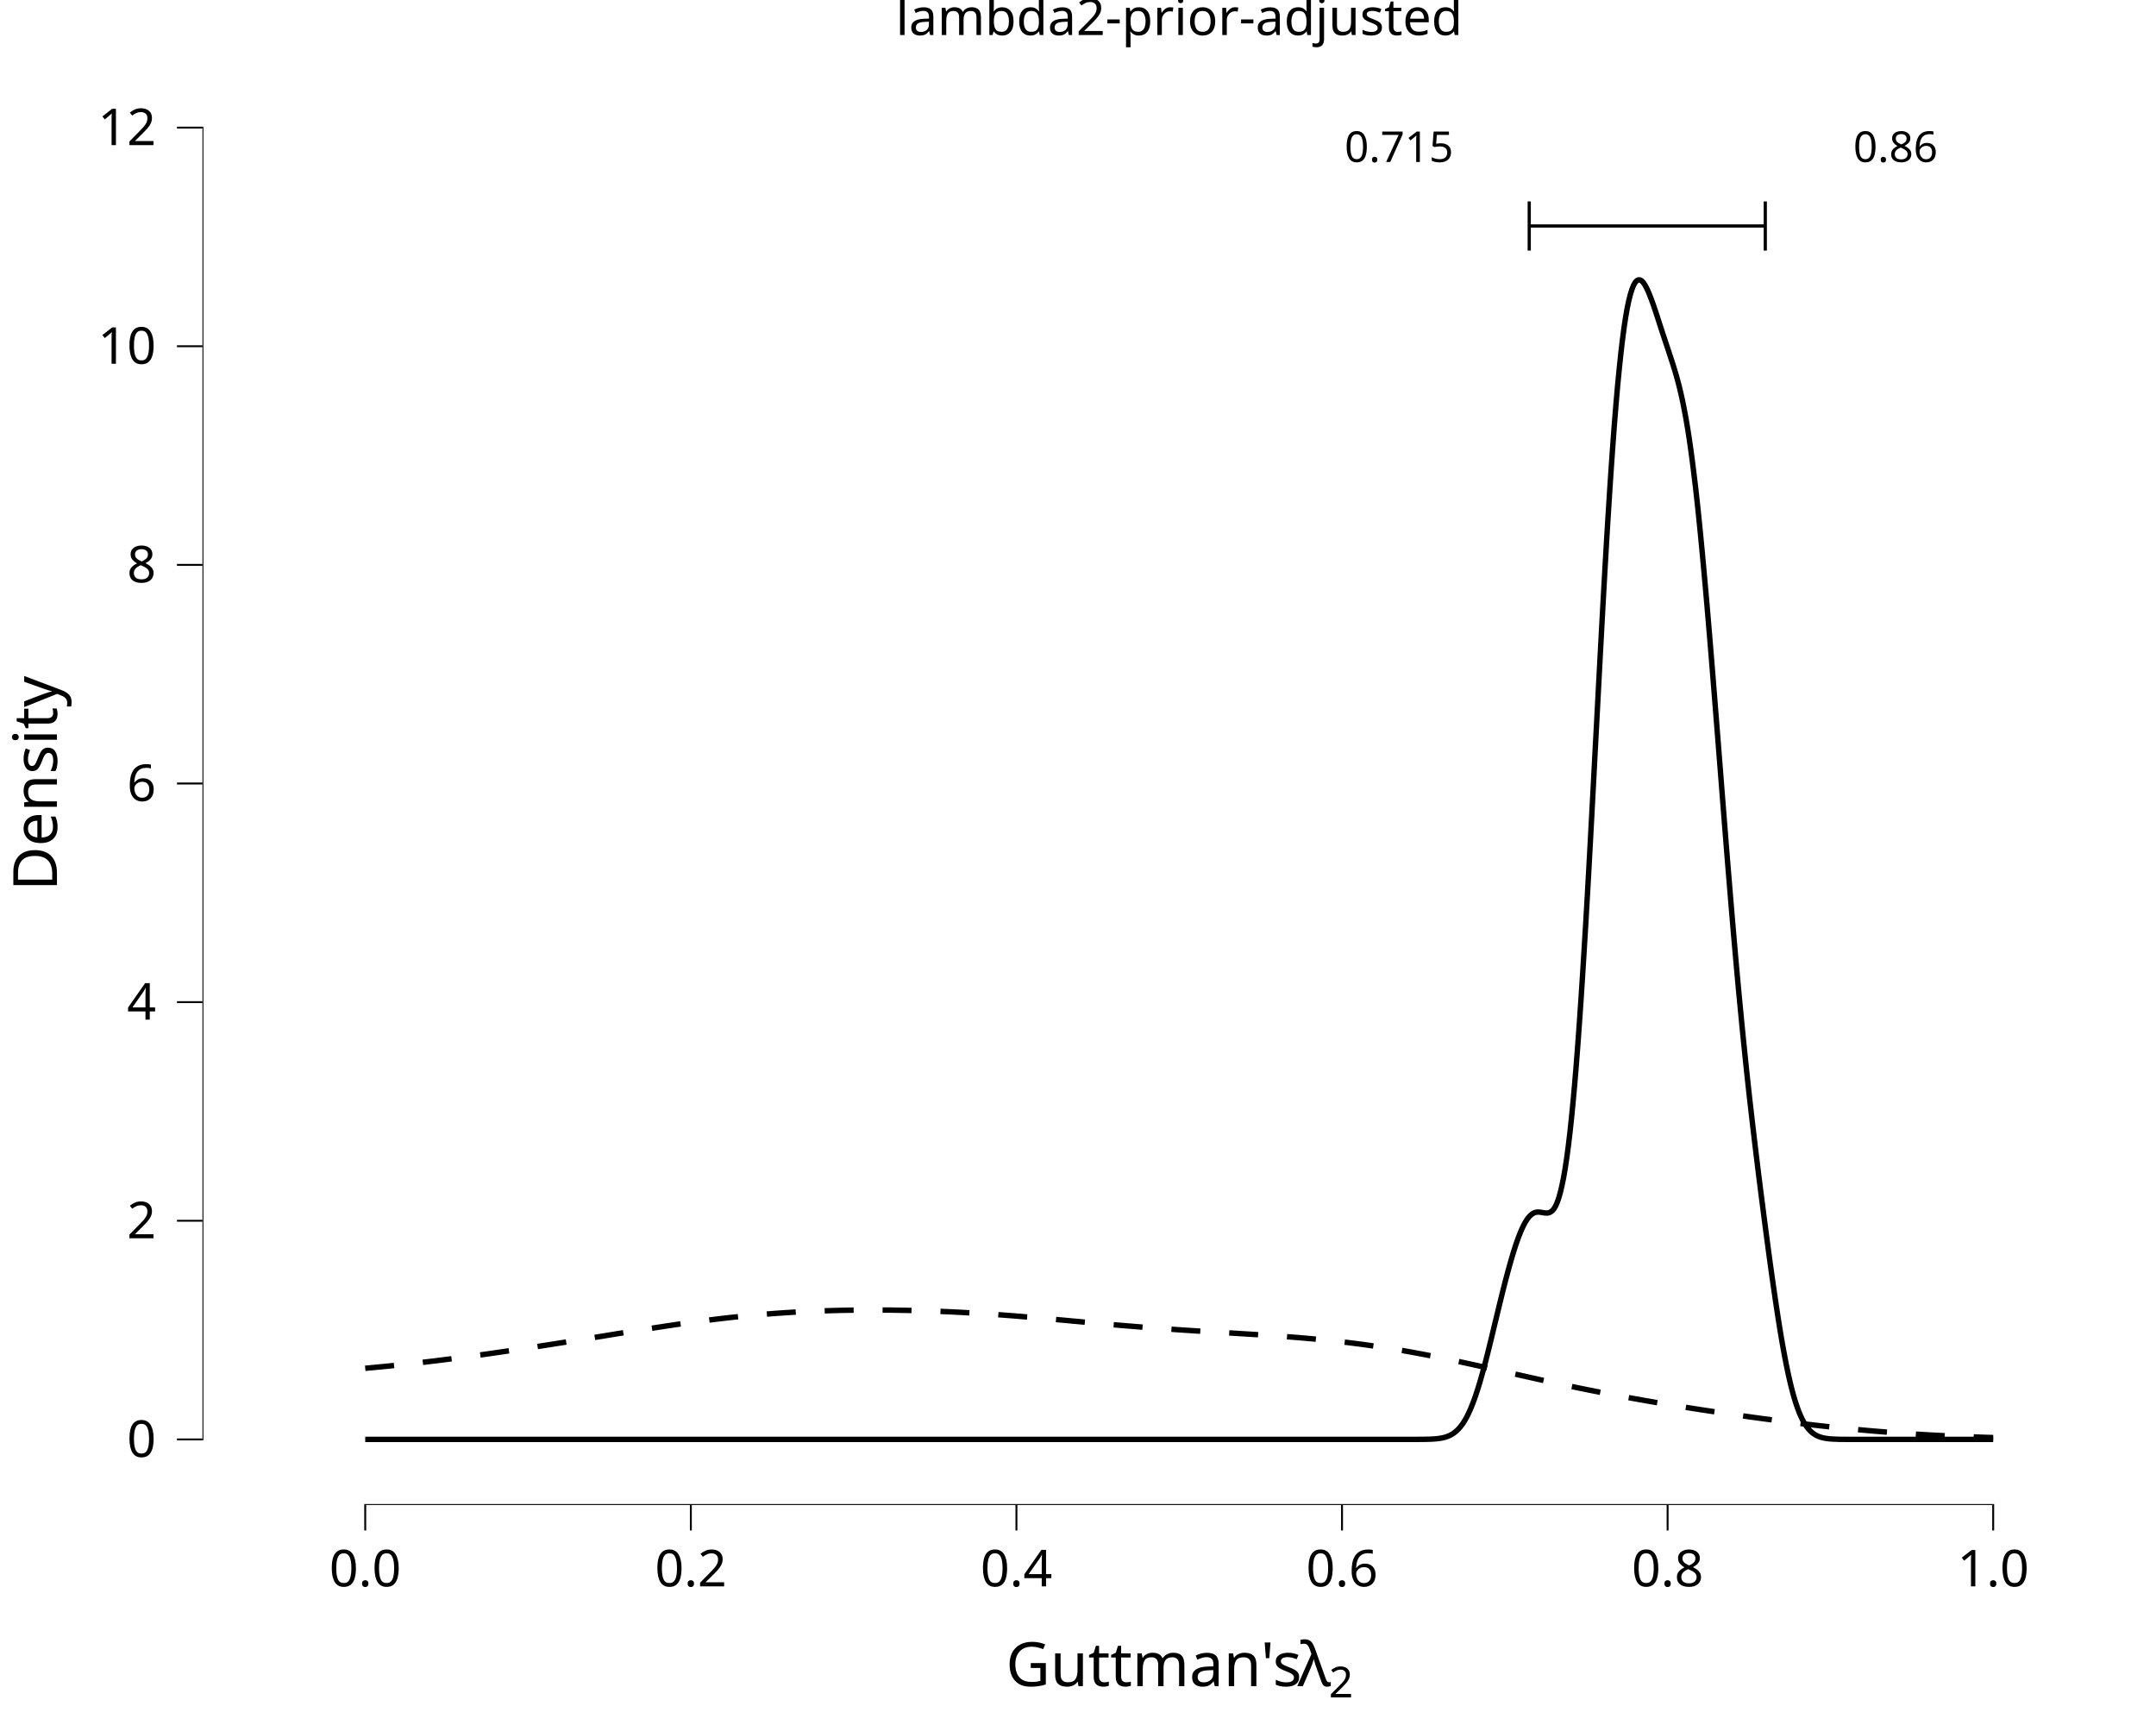
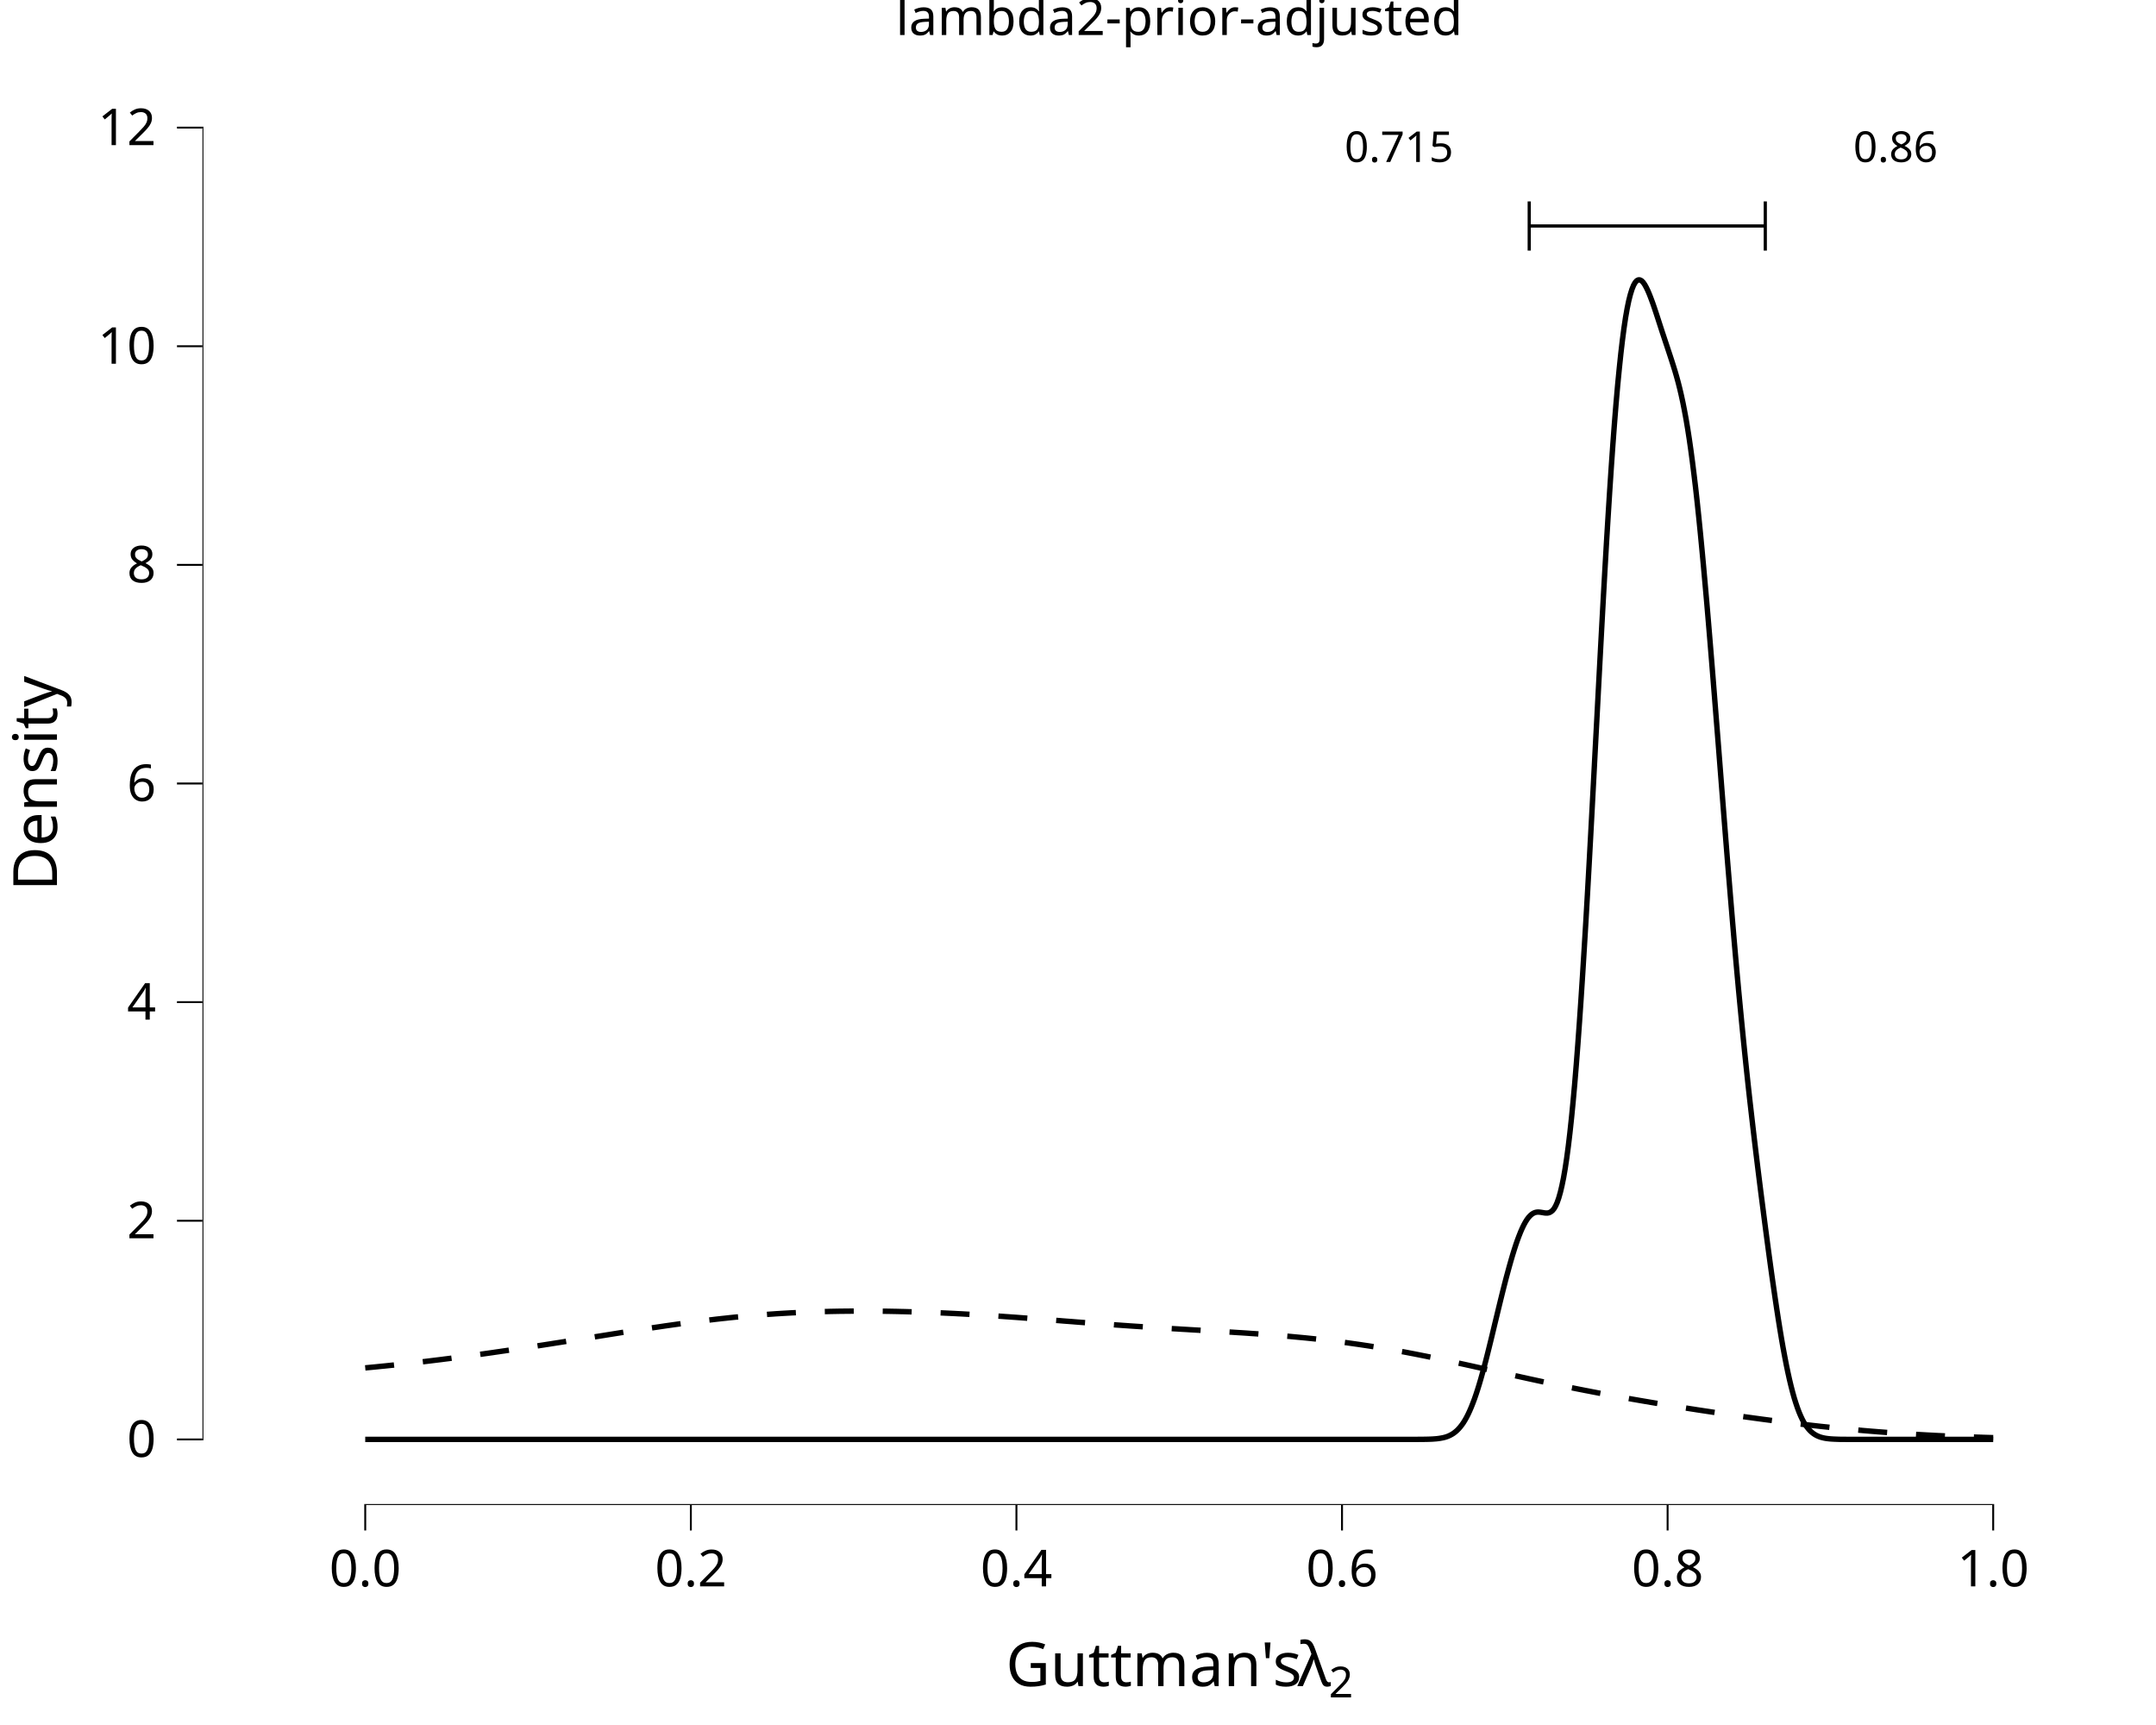
<svg xmlns="http://www.w3.org/2000/svg" class="svglite" data-engine-version="2.0" width="720.00pt" height="576.00pt" viewBox="0 0 720.00 576.00">
  <defs>
    <style type="text/css">
    .svglite line, .svglite polyline, .svglite polygon, .svglite path, .svglite rect, .svglite circle {
      fill: none;
      stroke: #000000;
      stroke-linecap: round;
      stroke-linejoin: round;
      stroke-miterlimit: 10.00;
    }
  </style>
  </defs>
  <rect width="100%" height="100%" style="stroke: none; fill: #FFFFFF;" />
  <defs>
    <clipPath id="cpMC4wMHw3MjAuMDB8MC4wMHw1NzYuMDA=">
      <rect x="0.00" y="0.00" width="720.00" height="576.00" />
    </clipPath>
  </defs>
  <g clip-path="url(#cpMC4wMHw3MjAuMDB8MC4wMHw1NzYuMDA=)">
    <rect x="0.00" y="0.00" width="720.00" height="576.00" style="stroke-width: 10.67; stroke: none;" />
  </g>
  <defs>
    <clipPath id="cpNjcuNjF8NzIwLjAwfDIwLjcxfDUwMi41NA==">
      <rect x="67.61" y="20.71" width="652.39" height="481.83" />
    </clipPath>
  </defs>
  <g clip-path="url(#cpNjcuNjF8NzIwLjAwfDIwLjcxfDUwMi41NA==)">
    <rect x="67.61" y="20.71" width="652.39" height="481.83" style="stroke-width: 10.67; stroke: none;" />
    <polyline points="121.97,480.64 122.50,480.64 123.04,480.64 123.57,480.64 124.10,480.64 124.63,480.64 125.16,480.64 125.69,480.64 126.22,480.64 126.76,480.64 127.29,480.64 127.82,480.64 128.35,480.64 128.88,480.64 129.41,480.64 129.94,480.64 130.48,480.64 131.01,480.64 131.54,480.64 132.07,480.64 132.60,480.64 133.13,480.64 133.66,480.64 134.20,480.64 134.73,480.64 135.26,480.64 135.79,480.64 136.32,480.64 136.85,480.64 137.38,480.64 137.92,480.64 138.45,480.64 138.98,480.64 139.51,480.64 140.04,480.64 140.57,480.64 141.10,480.64 141.64,480.64 142.17,480.64 142.70,480.64 143.23,480.64 143.76,480.64 144.29,480.64 144.82,480.64 145.36,480.64 145.89,480.64 146.42,480.64 146.95,480.64 147.48,480.64 148.01,480.64 148.54,480.64 149.08,480.64 149.61,480.64 150.14,480.64 150.67,480.64 151.20,480.64 151.73,480.64 152.26,480.64 152.80,480.64 153.33,480.64 153.86,480.64 154.39,480.64 154.92,480.64 155.45,480.64 155.98,480.64 156.52,480.64 157.05,480.64 157.58,480.64 158.11,480.64 158.64,480.64 159.17,480.64 159.71,480.64 160.24,480.64 160.77,480.64 161.30,480.64 161.83,480.64 162.36,480.64 162.89,480.64 163.43,480.64 163.96,480.64 164.49,480.64 165.02,480.64 165.55,480.64 166.08,480.64 166.61,480.64 167.15,480.64 167.68,480.64 168.21,480.64 168.74,480.64 169.27,480.64 169.80,480.64 170.33,480.64 170.87,480.64 171.40,480.64 171.93,480.64 172.46,480.64 172.99,480.64 173.52,480.64 174.05,480.64 174.59,480.64 175.12,480.64 175.65,480.64 176.18,480.64 176.71,480.64 177.24,480.64 177.77,480.64 178.31,480.64 178.84,480.64 179.37,480.64 179.90,480.64 180.43,480.64 180.96,480.64 181.49,480.64 182.03,480.64 182.56,480.64 183.09,480.64 183.62,480.64 184.15,480.64 184.68,480.64 185.21,480.64 185.75,480.64 186.28,480.64 186.81,480.64 187.34,480.64 187.87,480.64 188.40,480.64 188.93,480.64 189.47,480.64 190.00,480.64 190.53,480.64 191.06,480.64 191.59,480.64 192.12,480.64 192.65,480.64 193.19,480.64 193.72,480.64 194.25,480.64 194.78,480.64 195.31,480.64 195.84,480.64 196.37,480.64 196.91,480.64 197.44,480.64 197.97,480.64 198.50,480.64 199.03,480.64 199.56,480.64 200.09,480.64 200.63,480.64 201.16,480.64 201.69,480.64 202.22,480.64 202.75,480.64 203.28,480.64 203.81,480.64 204.35,480.64 204.88,480.64 205.41,480.64 205.94,480.64 206.47,480.64 207.00,480.64 207.53,480.64 208.07,480.64 208.60,480.64 209.13,480.64 209.66,480.64 210.19,480.64 210.72,480.64 211.25,480.64 211.79,480.64 212.32,480.64 212.85,480.64 213.38,480.64 213.91,480.64 214.44,480.64 214.97,480.64 215.51,480.64 216.04,480.64 216.57,480.64 217.10,480.64 217.63,480.64 218.16,480.64 218.69,480.64 219.23,480.64 219.76,480.64 220.29,480.64 220.82,480.64 221.35,480.64 221.88,480.64 222.41,480.64 222.95,480.64 223.48,480.64 224.01,480.64 224.54,480.64 225.07,480.64 225.60,480.64 226.13,480.64 226.67,480.64 227.20,480.64 227.73,480.64 228.26,480.64 228.79,480.64 229.32,480.64 229.85,480.64 230.39,480.64 230.92,480.64 231.45,480.64 231.98,480.64 232.51,480.64 233.04,480.64 233.57,480.64 234.11,480.64 234.64,480.64 235.17,480.64 235.70,480.64 236.23,480.64 236.76,480.64 237.29,480.64 237.83,480.64 238.36,480.64 238.89,480.64 239.42,480.64 239.95,480.64 240.48,480.64 241.02,480.64 241.55,480.64 242.08,480.64 242.61,480.64 243.14,480.64 243.67,480.64 244.20,480.64 244.74,480.64 245.27,480.64 245.80,480.64 246.33,480.64 246.86,480.64 247.39,480.64 247.92,480.64 248.46,480.64 248.99,480.64 249.52,480.64 250.05,480.64 250.58,480.64 251.11,480.64 251.64,480.64 252.18,480.64 252.71,480.64 253.24,480.64 253.77,480.64 254.30,480.64 254.83,480.64 255.36,480.64 255.90,480.64 256.43,480.64 256.96,480.64 257.49,480.64 258.02,480.64 258.55,480.64 259.08,480.64 259.62,480.64 260.15,480.64 260.68,480.64 261.21,480.64 261.74,480.64 262.27,480.64 262.80,480.64 263.34,480.64 263.87,480.64 264.40,480.64 264.93,480.64 265.46,480.64 265.99,480.64 266.52,480.64 267.06,480.64 267.59,480.64 268.12,480.64 268.65,480.64 269.18,480.64 269.71,480.64 270.24,480.64 270.78,480.64 271.31,480.64 271.84,480.64 272.37,480.64 272.90,480.64 273.43,480.64 273.96,480.64 274.50,480.64 275.03,480.64 275.56,480.64 276.09,480.64 276.62,480.64 277.15,480.64 277.68,480.64 278.22,480.64 278.75,480.64 279.28,480.64 279.81,480.64 280.34,480.64 280.87,480.64 281.40,480.64 281.94,480.64 282.47,480.64 283.00,480.64 283.53,480.64 284.06,480.64 284.59,480.64 285.12,480.64 285.66,480.64 286.19,480.64 286.72,480.64 287.25,480.64 287.78,480.64 288.31,480.64 288.84,480.64 289.38,480.64 289.91,480.64 290.44,480.64 290.97,480.64 291.50,480.64 292.03,480.64 292.56,480.64 293.10,480.64 293.63,480.64 294.16,480.64 294.69,480.64 295.22,480.64 295.75,480.64 296.28,480.64 296.82,480.64 297.35,480.64 297.88,480.64 298.41,480.64 298.94,480.64 299.47,480.64 300.00,480.64 300.54,480.64 301.07,480.64 301.60,480.64 302.13,480.64 302.66,480.64 303.19,480.64 303.72,480.64 304.26,480.64 304.79,480.64 305.32,480.64 305.85,480.64 306.38,480.64 306.91,480.64 307.44,480.64 307.98,480.64 308.51,480.64 309.04,480.64 309.57,480.64 310.10,480.64 310.63,480.64 311.16,480.64 311.70,480.64 312.23,480.64 312.76,480.64 313.29,480.64 313.82,480.64 314.35,480.64 314.88,480.64 315.42,480.64 315.95,480.64 316.48,480.64 317.01,480.64 317.54,480.64 318.07,480.64 318.60,480.64 319.14,480.64 319.67,480.64 320.20,480.64 320.73,480.64 321.26,480.64 321.79,480.64 322.33,480.64 322.86,480.64 323.39,480.64 323.92,480.64 324.45,480.64 324.98,480.64 325.51,480.64 326.05,480.64 326.58,480.64 327.11,480.64 327.64,480.64 328.17,480.64 328.70,480.64 329.23,480.64 329.77,480.64 330.30,480.64 330.83,480.64 331.36,480.64 331.89,480.64 332.42,480.64 332.95,480.64 333.49,480.64 334.02,480.64 334.55,480.64 335.08,480.64 335.61,480.64 336.14,480.64 336.67,480.64 337.21,480.64 337.74,480.64 338.27,480.64 338.80,480.64 339.33,480.64 339.86,480.64 340.39,480.64 340.93,480.64 341.46,480.64 341.99,480.64 342.52,480.64 343.05,480.64 343.58,480.64 344.11,480.64 344.65,480.64 345.18,480.64 345.71,480.64 346.24,480.64 346.77,480.64 347.30,480.64 347.83,480.64 348.37,480.64 348.90,480.64 349.43,480.64 349.96,480.64 350.49,480.64 351.02,480.64 351.55,480.64 352.09,480.64 352.62,480.64 353.15,480.64 353.68,480.64 354.21,480.64 354.74,480.64 355.27,480.64 355.81,480.64 356.34,480.64 356.87,480.64 357.40,480.64 357.93,480.64 358.46,480.64 358.99,480.64 359.53,480.64 360.06,480.64 360.59,480.64 361.12,480.64 361.65,480.64 362.18,480.64 362.71,480.64 363.25,480.64 363.78,480.64 364.31,480.64 364.84,480.64 365.37,480.64 365.90,480.64 366.43,480.64 366.97,480.64 367.50,480.64 368.03,480.64 368.56,480.64 369.09,480.64 369.62,480.64 370.15,480.64 370.69,480.64 371.22,480.64 371.75,480.64 372.28,480.64 372.81,480.64 373.34,480.64 373.87,480.64 374.41,480.64 374.94,480.64 375.47,480.64 376.00,480.64 376.53,480.64 377.06,480.64 377.59,480.64 378.13,480.64 378.66,480.64 379.19,480.64 379.72,480.64 380.25,480.64 380.78,480.64 381.31,480.64 381.85,480.64 382.38,480.64 382.91,480.64 383.44,480.64 383.97,480.64 384.50,480.64 385.03,480.64 385.57,480.64 386.10,480.64 386.63,480.64 387.16,480.64 387.69,480.64 388.22,480.64 388.75,480.64 389.29,480.64 389.82,480.64 390.35,480.64 390.88,480.64 391.41,480.64 391.94,480.64 392.47,480.64 393.01,480.64 393.54,480.64 394.07,480.64 394.60,480.64 395.13,480.64 395.66,480.64 396.19,480.64 396.73,480.64 397.26,480.64 397.79,480.64 398.32,480.64 398.85,480.64 399.38,480.64 399.91,480.64 400.45,480.64 400.98,480.64 401.51,480.64 402.04,480.64 402.57,480.64 403.10,480.64 403.64,480.64 404.17,480.64 404.70,480.64 405.23,480.64 405.76,480.64 406.29,480.64 406.82,480.64 407.36,480.64 407.89,480.64 408.42,480.64 408.95,480.64 409.48,480.64 410.01,480.64 410.54,480.64 411.08,480.64 411.61,480.64 412.14,480.64 412.67,480.64 413.20,480.64 413.73,480.64 414.26,480.64 414.80,480.64 415.33,480.64 415.86,480.64 416.39,480.64 416.92,480.64 417.45,480.64 417.98,480.64 418.52,480.64 419.05,480.64 419.58,480.64 420.11,480.64 420.64,480.64 421.17,480.64 421.70,480.64 422.24,480.64 422.77,480.64 423.30,480.64 423.83,480.64 424.36,480.64 424.89,480.64 425.42,480.64 425.96,480.64 426.49,480.64 427.02,480.64 427.55,480.64 428.08,480.64 428.61,480.64 429.14,480.64 429.68,480.64 430.21,480.64 430.74,480.64 431.27,480.64 431.80,480.64 432.33,480.64 432.86,480.64 433.40,480.64 433.93,480.64 434.46,480.64 434.99,480.64 435.52,480.64 436.05,480.64 436.58,480.64 437.12,480.64 437.65,480.64 438.18,480.64 438.71,480.64 439.24,480.64 439.77,480.64 440.30,480.64 440.84,480.64 441.37,480.64 441.90,480.64 442.43,480.64 442.96,480.64 443.49,480.64 444.02,480.64 444.56,480.64 445.09,480.64 445.62,480.64 446.15,480.64 446.68,480.64 447.21,480.64 447.74,480.64 448.28,480.64 448.81,480.64 449.34,480.64 449.87,480.64 450.40,480.64 450.93,480.64 451.46,480.64 452.00,480.64 452.53,480.64 453.06,480.64 453.59,480.64 454.12,480.64 454.65,480.64 455.18,480.64 455.72,480.64 456.25,480.64 456.78,480.64 457.31,480.64 457.84,480.64 458.37,480.64 458.90,480.64 459.44,480.64 459.97,480.64 460.50,480.64 461.03,480.64 461.56,480.64 462.09,480.64 462.62,480.64 463.16,480.64 463.69,480.64 464.22,480.64 464.75,480.64 465.28,480.64 465.81,480.64 466.34,480.64 466.88,480.64 467.41,480.63 467.94,480.63 468.47,480.63 469.00,480.63 469.53,480.63 470.06,480.63 470.60,480.63 471.13,480.63 471.66,480.63 472.19,480.63 472.72,480.63 473.25,480.63 473.78,480.62 474.32,480.62 474.85,480.62 475.38,480.61 475.91,480.60 476.44,480.59 476.97,480.58 477.50,480.56 478.04,480.54 478.57,480.51 479.10,480.47 479.63,480.43 480.16,480.37 480.69,480.30 481.22,480.21 481.76,480.11 482.29,479.99 482.82,479.84 483.35,479.66 483.88,479.44 484.41,479.18 484.95,478.88 485.48,478.54 486.01,478.13 486.54,477.67 487.07,477.14 487.60,476.54 488.13,475.87 488.67,475.11 489.20,474.26 489.73,473.32 490.26,472.28 490.79,471.14 491.32,469.91 491.85,468.57 492.39,467.14 492.92,465.61 493.45,463.99 493.98,462.28 494.51,460.48 495.04,458.60 495.57,456.65 496.11,454.63 496.64,452.55 497.17,450.43 497.70,448.28 498.23,446.10 498.76,443.90 499.29,441.68 499.83,439.47 500.36,437.27 500.89,435.08 501.42,432.92 501.95,430.79 502.48,428.70 503.01,426.65 503.55,424.66 504.08,422.72 504.61,420.85 505.14,419.05 505.67,417.33 506.20,415.69 506.73,414.15 507.27,412.71 507.80,411.38 508.33,410.16 508.86,409.06 509.39,408.09 509.92,407.24 510.45,406.52 510.99,405.93 511.52,405.47 512.05,405.12 512.58,404.89 513.11,404.76 513.64,404.72 514.17,404.75 514.71,404.82 515.24,404.91 515.77,405.00 516.30,405.05 516.83,405.04 517.36,404.92 517.89,404.66 518.43,404.24 518.96,403.61 519.49,402.71 520.02,401.52 520.55,400.01 521.08,398.15 521.61,395.92 522.15,393.28 522.68,390.22 523.21,386.71 523.74,382.74 524.27,378.29 524.80,373.36 525.33,367.92 525.87,361.97 526.40,355.55 526.93,348.66 527.46,341.32 527.99,333.56 528.52,325.39 529.05,316.84 529.59,307.94 530.12,298.73 530.65,289.25 531.18,279.54 531.71,269.64 532.24,259.61 532.77,249.51 533.31,239.39 533.84,229.30 534.37,219.30 534.90,209.44 535.43,199.76 535.96,190.33 536.49,181.18 537.03,172.37 537.56,163.97 538.09,155.99 538.62,148.45 539.15,141.38 539.68,134.80 540.21,128.72 540.75,123.16 541.28,118.10 541.81,113.56 542.34,109.52 542.87,105.98 543.40,102.97 543.93,100.41 544.47,98.29 545.00,96.59 545.53,95.27 546.06,94.33 546.59,93.73 547.12,93.45 547.65,93.46 548.19,93.74 548.72,94.26 549.25,95.02 549.78,95.97 550.31,97.08 550.84,98.33 551.37,99.70 551.91,101.16 552.44,102.69 552.97,104.28 553.50,105.89 554.03,107.53 554.56,109.17 555.09,110.80 555.63,112.42 556.16,114.03 556.69,115.62 557.22,117.22 557.75,118.82 558.28,120.45 558.81,122.11 559.35,123.85 559.88,125.67 560.41,127.60 560.94,129.69 561.47,131.95 562.00,134.40 562.53,137.08 563.07,139.99 563.60,143.14 564.13,146.56 564.66,150.25 565.19,154.22 565.72,158.46 566.26,162.96 566.79,167.74 567.32,172.79 567.85,178.08 568.38,183.58 568.91,189.29 569.44,195.19 569.98,201.25 570.51,207.47 571.04,213.82 571.57,220.27 572.10,226.83 572.63,233.46 573.16,240.16 573.70,246.90 574.23,253.66 574.76,260.42 575.29,267.17 575.82,273.90 576.35,280.57 576.88,287.19 577.42,293.73 577.95,300.18 578.48,306.52 579.01,312.74 579.54,318.82 580.07,324.76 580.60,330.55 581.14,336.20 581.67,341.70 582.20,347.05 582.73,352.26 583.26,357.33 583.79,362.27 584.32,367.08 584.86,371.77 585.39,376.36 585.92,380.86 586.45,385.28 586.98,389.63 587.51,393.91 588.04,398.13 588.58,402.31 589.11,406.43 589.64,410.50 590.17,414.52 590.70,418.48 591.23,422.38 591.76,426.20 592.30,429.94 592.83,433.59 593.36,437.14 593.89,440.58 594.42,443.90 594.95,447.08 595.48,450.12 596.02,453.01 596.55,455.75 597.08,458.30 597.61,460.69 598.14,462.90 598.67,464.95 599.20,466.84 599.74,468.56 600.27,470.12 600.80,471.53 601.33,472.79 601.86,473.92 602.39,474.92 602.92,475.79 603.46,476.54 603.99,477.20 604.52,477.77 605.05,478.26 605.58,478.68 606.11,479.03 606.64,479.33 607.18,479.58 607.71,479.79 608.24,479.96 608.77,480.09 609.30,480.21 609.83,480.30 610.36,480.37 610.90,480.43 611.43,480.48 611.96,480.51 612.49,480.54 613.02,480.56 613.55,480.58 614.08,480.60 614.62,480.61 615.15,480.61 615.68,480.62 616.21,480.62 616.74,480.63 617.27,480.63 617.80,480.63 618.34,480.63 618.87,480.63 619.40,480.63 619.93,480.63 620.46,480.63 620.99,480.63 621.52,480.63 622.06,480.63 622.59,480.63 623.12,480.64 623.65,480.64 624.18,480.64 624.71,480.64 625.24,480.64 625.78,480.64 626.31,480.64 626.84,480.64 627.37,480.64 627.90,480.64 628.43,480.64 628.96,480.64 629.50,480.64 630.03,480.64 630.56,480.64 631.09,480.64 631.62,480.64 632.15,480.64 632.68,480.64 633.22,480.64 633.75,480.64 634.28,480.64 634.81,480.64 635.34,480.64 635.87,480.64 636.40,480.64 636.94,480.64 637.47,480.64 638.00,480.64 638.53,480.64 639.06,480.64 639.59,480.64 640.12,480.64 640.66,480.64 641.19,480.64 641.72,480.64 642.25,480.64 642.78,480.64 643.31,480.64 643.84,480.64 644.38,480.64 644.91,480.64 645.44,480.64 645.97,480.64 646.50,480.64 647.03,480.64 647.57,480.64 648.10,480.64 648.63,480.64 649.16,480.64 649.69,480.64 650.22,480.64 650.75,480.64 651.29,480.64 651.82,480.64 652.35,480.64 652.88,480.64 653.41,480.64 653.94,480.64 654.47,480.64 655.01,480.64 655.54,480.64 656.07,480.64 656.60,480.64 657.13,480.64 657.66,480.64 658.19,480.64 658.73,480.64 659.26,480.64 659.79,480.64 660.32,480.64 660.85,480.64 661.38,480.64 661.91,480.64 662.45,480.64 662.98,480.64 663.51,480.64 664.04,480.64 664.57,480.64 665.10,480.64 665.63,480.64 " style="stroke-width: 1.81; stroke-linecap: butt;" />
    <polyline points="589.52,83.67 589.52,67.25 " style="stroke-width: 1.07; stroke-linecap: butt;" />
    <polyline points="589.52,75.46 510.69,75.46 " style="stroke-width: 1.07; stroke-linecap: butt;" />
    <polyline points="510.69,83.67 510.69,67.25 " style="stroke-width: 1.07; stroke-linecap: butt;" />
    <text x="467.20" y="54.08" text-anchor="middle" style="font-size: 14.23px; font-family: sans;" textLength="35.60px" lengthAdjust="spacingAndGlyphs">0.715</text>
    <text x="633.01" y="54.08" text-anchor="middle" style="font-size: 14.23px; font-family: sans;" textLength="27.69px" lengthAdjust="spacingAndGlyphs">0.86</text>
-     <polyline points="121.97,456.88 123.04,456.79 124.10,456.69 125.16,456.59 126.23,456.49 127.29,456.39 128.36,456.28 129.42,456.18 130.48,456.07 131.55,455.96 132.61,455.85 133.68,455.74 134.74,455.62 135.80,455.51 136.87,455.39 137.93,455.27 139.00,455.15 140.06,455.03 141.12,454.90 142.19,454.78 143.25,454.65 144.32,454.53 145.38,454.40 146.44,454.27 147.51,454.13 148.57,454.00 149.63,453.86 150.70,453.73 151.76,453.59 152.83,453.45 153.89,453.31 154.95,453.17 156.02,453.03 157.08,452.88 158.15,452.74 159.21,452.59 160.27,452.44 161.34,452.30 162.40,452.15 163.47,452.00 164.53,451.85 165.59,451.69 166.66,451.54 167.72,451.38 168.79,451.23 169.85,451.07 170.91,450.92 171.98,450.76 173.04,450.60 174.10,450.44 175.17,450.28 176.23,450.12 177.30,449.96 178.36,449.79 179.42,449.63 180.49,449.46 181.55,449.30 182.62,449.13 183.68,448.97 184.74,448.80 185.81,448.63 186.87,448.46 187.94,448.30 189.00,448.13 190.06,447.96 191.13,447.79 192.19,447.62 193.26,447.44 194.32,447.27 195.38,447.10 196.45,446.93 197.51,446.76 198.57,446.58 199.64,446.41 200.70,446.24 201.77,446.07 202.83,445.89 203.89,445.72 204.96,445.55 206.02,445.37 207.09,445.20 208.15,445.03 209.21,444.86 210.28,444.69 211.34,444.52 212.41,444.35 213.47,444.18 214.53,444.01 215.60,443.84 216.66,443.67 217.73,443.51 218.79,443.34 219.85,443.18 220.92,443.02 221.98,442.85 223.04,442.69 224.11,442.54 225.17,442.38 226.24,442.22 227.30,442.07 228.36,441.92 229.43,441.77 230.49,441.62 231.56,441.47 232.62,441.33 233.68,441.19 234.75,441.05 235.81,440.91 236.88,440.77 237.94,440.64 239.00,440.51 240.07,440.38 241.13,440.25 242.20,440.13 243.26,440.01 244.32,439.89 245.39,439.78 246.45,439.67 247.52,439.56 248.58,439.45 249.64,439.35 250.71,439.24 251.77,439.15 252.83,439.05 253.90,438.96 254.96,438.87 256.03,438.78 257.09,438.70 258.15,438.62 259.22,438.54 260.28,438.46 261.35,438.39 262.41,438.32 263.47,438.26 264.54,438.19 265.60,438.13 266.67,438.07 267.73,438.02 268.79,437.96 269.86,437.91 270.92,437.87 271.99,437.82 273.05,437.78 274.11,437.74 275.18,437.70 276.24,437.67 277.30,437.64 278.37,437.61 279.43,437.58 280.50,437.55 281.56,437.53 282.62,437.51 283.69,437.49 284.75,437.48 285.82,437.47 286.88,437.46 287.94,437.45 289.01,437.44 290.07,437.44 291.14,437.43 292.20,437.43 293.26,437.44 294.33,437.44 295.39,437.45 296.46,437.45 297.52,437.46 298.58,437.48 299.65,437.49 300.71,437.51 301.77,437.53 302.84,437.55 303.90,437.57 304.97,437.60 306.03,437.62 307.09,437.65 308.16,437.68 309.22,437.72 310.29,437.75 311.35,437.79 312.41,437.83 313.48,437.87 314.54,437.91 315.61,437.96 316.67,438.00 317.73,438.05 318.80,438.10 319.86,438.16 320.93,438.21 321.99,438.27 323.05,438.33 324.12,438.39 325.18,438.45 326.24,438.51 327.31,438.58 328.37,438.65 329.44,438.72 330.50,438.79 331.56,438.87 332.63,438.94 333.69,439.02 334.76,439.10 335.82,439.18 336.88,439.26 337.95,439.34 339.01,439.42 340.08,439.51 341.14,439.60 342.20,439.69 343.27,439.77 344.33,439.87 345.40,439.96 346.46,440.05 347.52,440.14 348.59,440.24 349.65,440.33 350.71,440.43 351.78,440.52 352.84,440.62 353.91,440.72 354.97,440.81 356.03,440.91 357.10,441.01 358.16,441.11 359.23,441.20 360.29,441.30 361.35,441.40 362.42,441.50 363.48,441.59 364.55,441.69 365.61,441.79 366.67,441.88 367.74,441.98 368.80,442.07 369.87,442.17 370.93,442.26 371.99,442.35 373.06,442.45 374.12,442.54 375.18,442.63 376.25,442.72 377.31,442.80 378.38,442.89 379.44,442.98 380.50,443.06 381.57,443.15 382.63,443.23 383.70,443.31 384.76,443.39 385.82,443.47 386.89,443.55 387.95,443.63 389.02,443.70 390.08,443.78 391.14,443.85 392.21,443.93 393.27,444.00 394.34,444.07 395.40,444.14 396.46,444.21 397.53,444.28 398.59,444.35 399.65,444.42 400.72,444.48 401.78,444.55 402.85,444.62 403.91,444.68 404.97,444.75 406.04,444.81 407.10,444.88 408.17,444.94 409.23,445.00 410.29,445.07 411.36,445.13 412.42,445.20 413.49,445.26 414.55,445.33 415.61,445.39 416.68,445.46 417.74,445.52 418.81,445.59 419.87,445.66 420.93,445.73 422.00,445.80 423.06,445.87 424.13,445.94 425.19,446.01 426.25,446.09 427.32,446.16 428.38,446.24 429.44,446.32 430.51,446.40 431.57,446.48 432.64,446.57 433.70,446.65 434.76,446.74 435.83,446.83 436.89,446.93 437.96,447.02 439.02,447.12 440.08,447.22 441.15,447.32 442.21,447.43 443.28,447.53 444.34,447.65 445.40,447.76 446.47,447.87 447.53,447.99 448.60,448.12 449.66,448.24 450.72,448.37 451.79,448.50 452.85,448.64 453.91,448.77 454.98,448.91 456.04,449.06 457.11,449.21 458.17,449.36 459.23,449.51 460.30,449.67 461.36,449.83 462.43,449.99 463.49,450.16 464.55,450.33 465.62,450.50 466.68,450.68 467.75,450.86 468.81,451.04 469.87,451.23 470.94,451.42 472.00,451.61 473.07,451.81 474.13,452.01 475.19,452.21 476.26,452.41 477.32,452.62 478.38,452.82 479.45,453.04 480.51,453.25 481.58,453.47 482.64,453.69 483.70,453.91 484.77,454.13 485.83,454.35 486.90,454.58 487.96,454.81 489.02,455.04 490.09,455.27 491.15,455.50 492.22,455.74 493.28,455.97 494.34,456.21 495.41,456.44 496.47,456.68 497.54,456.92 498.60,457.16 499.66,457.40 500.73,457.64 501.79,457.88 502.85,458.12 503.92,458.36 504.98,458.60 506.05,458.84 507.11,459.08 508.17,459.32 509.24,459.56 510.30,459.80 511.37,460.04 512.43,460.28 513.49,460.51 514.56,460.75 515.62,460.98 516.69,461.22 517.75,461.45 518.81,461.68 519.88,461.91 520.94,462.14 522.01,462.37 523.07,462.59 524.13,462.82 525.20,463.04 526.26,463.26 527.32,463.48 528.39,463.70 529.45,463.91 530.52,464.13 531.58,464.34 532.64,464.55 533.71,464.76 534.77,464.97 535.84,465.18 536.90,465.38 537.96,465.59 539.03,465.79 540.09,465.99 541.16,466.19 542.22,466.38 543.28,466.58 544.35,466.77 545.41,466.96 546.48,467.15 547.54,467.34 548.60,467.53 549.67,467.72 550.73,467.90 551.79,468.08 552.86,468.27 553.92,468.45 554.99,468.63 556.05,468.80 557.11,468.98 558.18,469.15 559.24,469.33 560.31,469.50 561.37,469.67 562.43,469.84 563.50,470.01 564.56,470.18 565.63,470.35 566.69,470.51 567.75,470.68 568.82,470.84 569.88,471.00 570.95,471.16 572.01,471.32 573.07,471.48 574.14,471.64 575.20,471.80 576.26,471.96 577.33,472.11 578.39,472.27 579.46,472.42 580.52,472.57 581.58,472.72 582.65,472.87 583.71,473.02 584.78,473.17 585.84,473.32 586.90,473.46 587.97,473.61 589.03,473.75 590.10,473.89 591.16,474.03 592.22,474.17 593.29,474.31 594.35,474.45 595.42,474.59 596.48,474.72 597.54,474.86 598.61,474.99 599.67,475.12 600.74,475.25 601.80,475.38 602.86,475.50 603.93,475.63 604.99,475.75 606.05,475.88 607.12,476.00 608.18,476.12 609.25,476.23 610.31,476.35 611.37,476.47 612.44,476.58 613.50,476.69 614.57,476.80 615.63,476.91 616.69,477.01 617.76,477.12 618.82,477.22 619.89,477.32 620.95,477.42 622.01,477.52 623.08,477.61 624.14,477.71 625.21,477.80 626.27,477.89 627.33,477.98 628.40,478.06 629.46,478.15 630.52,478.23 631.59,478.31 632.65,478.39 633.72,478.47 634.78,478.55 635.84,478.62 636.91,478.69 637.97,478.76 639.04,478.83 640.10,478.90 641.16,478.96 642.23,479.03 643.29,479.09 644.36,479.15 645.42,479.21 646.48,479.26 647.55,479.32 648.61,479.37 649.68,479.42 650.74,479.47 651.80,479.52 652.87,479.57 653.93,479.61 654.99,479.66 656.06,479.70 657.12,479.74 658.19,479.78 659.25,479.82 660.31,479.86 661.38,479.89 662.44,479.93 663.51,479.96 664.57,479.99 665.63,480.02 " style="stroke-width: 1.81; stroke-dasharray: 9.67,9.67; stroke-linecap: butt;" />
+     <polyline points="121.97,456.75 123.04,456.65 124.10,456.55 125.16,456.45 126.23,456.34 127.29,456.23 128.36,456.13 129.42,456.02 130.48,455.91 131.55,455.80 132.61,455.68 133.68,455.57 134.74,455.45 135.80,455.33 136.87,455.21 137.93,455.09 139.00,454.97 140.06,454.85 141.12,454.72 142.19,454.59 143.25,454.46 144.32,454.33 145.38,454.20 146.44,454.07 147.51,453.94 148.57,453.80 149.63,453.67 150.70,453.53 151.76,453.39 152.83,453.25 153.89,453.11 154.95,452.97 156.02,452.82 157.08,452.68 158.15,452.53 159.21,452.39 160.27,452.24 161.34,452.09 162.40,451.94 163.47,451.79 164.53,451.64 165.59,451.48 166.66,451.33 167.72,451.17 168.79,451.02 169.85,450.86 170.91,450.70 171.98,450.55 173.04,450.39 174.10,450.23 175.17,450.07 176.23,449.90 177.30,449.74 178.36,449.58 179.42,449.42 180.49,449.25 181.55,449.09 182.62,448.92 183.68,448.76 184.74,448.59 185.81,448.42 186.87,448.26 187.94,448.09 189.00,447.92 190.06,447.75 191.13,447.58 192.19,447.41 193.26,447.24 194.32,447.07 195.38,446.91 196.45,446.74 197.51,446.57 198.57,446.40 199.64,446.23 200.70,446.06 201.77,445.89 202.83,445.72 203.89,445.55 204.96,445.38 206.02,445.21 207.09,445.04 208.15,444.87 209.21,444.70 210.28,444.54 211.34,444.37 212.41,444.21 213.47,444.04 214.53,443.88 215.60,443.72 216.66,443.55 217.73,443.39 218.79,443.23 219.85,443.08 220.92,442.92 221.98,442.76 223.04,442.61 224.11,442.46 225.17,442.31 226.24,442.16 227.30,442.01 228.36,441.86 229.43,441.72 230.49,441.58 231.56,441.44 232.62,441.30 233.68,441.16 234.75,441.03 235.81,440.90 236.88,440.77 237.94,440.65 239.00,440.52 240.07,440.40 241.13,440.28 242.20,440.17 243.26,440.05 244.32,439.94 245.39,439.83 246.45,439.73 247.52,439.63 248.58,439.53 249.64,439.43 250.71,439.33 251.77,439.24 252.83,439.16 253.90,439.07 254.96,438.99 256.03,438.91 257.09,438.83 258.15,438.76 259.22,438.68 260.28,438.62 261.35,438.55 262.41,438.49 263.47,438.43 264.54,438.37 265.60,438.32 266.67,438.27 267.73,438.22 268.79,438.17 269.86,438.13 270.92,438.09 271.99,438.05 273.05,438.02 274.11,437.98 275.18,437.95 276.24,437.93 277.30,437.90 278.37,437.88 279.43,437.86 280.50,437.84 281.56,437.83 282.62,437.82 283.69,437.81 284.75,437.80 285.82,437.79 286.88,437.79 287.94,437.79 289.01,437.79 290.07,437.79 291.14,437.80 292.20,437.80 293.26,437.81 294.33,437.82 295.39,437.84 296.46,437.85 297.52,437.87 298.58,437.89 299.65,437.91 300.71,437.94 301.77,437.96 302.84,437.99 303.90,438.02 304.97,438.05 306.03,438.08 307.09,438.11 308.16,438.15 309.22,438.19 310.29,438.23 311.35,438.27 312.41,438.31 313.48,438.36 314.54,438.40 315.61,438.45 316.67,438.50 317.73,438.55 318.80,438.60 319.86,438.66 320.93,438.71 321.99,438.77 323.05,438.83 324.12,438.89 325.18,438.95 326.24,439.01 327.31,439.08 328.37,439.14 329.44,439.21 330.50,439.28 331.56,439.35 332.63,439.42 333.69,439.49 334.76,439.56 335.82,439.64 336.88,439.71 337.95,439.79 339.01,439.86 340.08,439.94 341.14,440.02 342.20,440.10 343.27,440.18 344.33,440.26 345.40,440.34 346.46,440.42 347.52,440.50 348.59,440.58 349.65,440.66 350.71,440.74 351.78,440.83 352.84,440.91 353.91,440.99 354.97,441.08 356.03,441.16 357.10,441.24 358.16,441.32 359.23,441.41 360.29,441.49 361.35,441.57 362.42,441.65 363.48,441.73 364.55,441.81 365.61,441.89 366.67,441.97 367.74,442.05 368.80,442.13 369.87,442.21 370.93,442.29 371.99,442.36 373.06,442.44 374.12,442.51 375.18,442.59 376.25,442.66 377.31,442.74 378.38,442.81 379.44,442.88 380.50,442.95 381.57,443.02 382.63,443.09 383.70,443.16 384.76,443.23 385.82,443.30 386.89,443.36 387.95,443.43 389.02,443.50 390.08,443.56 391.14,443.63 392.21,443.69 393.27,443.75 394.34,443.82 395.40,443.88 396.46,443.94 397.53,444.01 398.59,444.07 399.65,444.13 400.72,444.19 401.78,444.26 402.85,444.32 403.91,444.38 404.97,444.44 406.04,444.51 407.10,444.57 408.17,444.64 409.23,444.70 410.29,444.77 411.36,444.83 412.42,444.90 413.49,444.97 414.55,445.03 415.61,445.10 416.68,445.17 417.74,445.25 418.81,445.32 419.87,445.39 420.93,445.47 422.00,445.55 423.06,445.63 424.13,445.71 425.19,445.79 426.25,445.88 427.32,445.96 428.38,446.05 429.44,446.14 430.51,446.23 431.57,446.33 432.64,446.43 433.70,446.53 434.76,446.63 435.83,446.73 436.89,446.84 437.96,446.95 439.02,447.06 440.08,447.18 441.15,447.29 442.21,447.42 443.28,447.54 444.34,447.67 445.40,447.79 446.47,447.93 447.53,448.06 448.60,448.20 449.66,448.34 450.72,448.49 451.79,448.64 452.85,448.79 453.91,448.94 454.98,449.10 456.04,449.26 457.11,449.42 458.17,449.59 459.23,449.76 460.30,449.93 461.36,450.11 462.43,450.29 463.49,450.47 464.55,450.66 465.62,450.84 466.68,451.03 467.75,451.23 468.81,451.42 469.87,451.62 470.94,451.83 472.00,452.03 473.07,452.24 474.13,452.45 475.19,452.66 476.26,452.87 477.32,453.09 478.38,453.31 479.45,453.53 480.51,453.75 481.58,453.97 482.64,454.20 483.70,454.43 484.77,454.66 485.83,454.89 486.90,455.12 487.96,455.35 489.02,455.58 490.09,455.82 491.15,456.05 492.22,456.29 493.28,456.53 494.34,456.76 495.41,457.00 496.47,457.24 497.54,457.48 498.60,457.72 499.66,457.95 500.73,458.19 501.79,458.43 502.85,458.67 503.92,458.91 504.98,459.14 506.05,459.38 507.11,459.61 508.17,459.85 509.24,460.08 510.30,460.32 511.37,460.55 512.43,460.78 513.49,461.01 514.56,461.24 515.62,461.47 516.69,461.69 517.75,461.92 518.81,462.14 519.88,462.36 520.94,462.58 522.01,462.80 523.07,463.02 524.13,463.24 525.20,463.45 526.26,463.67 527.32,463.88 528.39,464.09 529.45,464.30 530.52,464.50 531.58,464.71 532.64,464.91 533.71,465.12 534.77,465.32 535.84,465.52 536.90,465.71 537.96,465.91 539.03,466.11 540.09,466.30 541.16,466.49 542.22,466.68 543.28,466.87 544.35,467.06 545.41,467.25 546.48,467.43 547.54,467.62 548.60,467.80 549.67,467.98 550.73,468.16 551.79,468.34 552.86,468.52 553.92,468.69 554.99,468.87 556.05,469.05 557.11,469.22 558.18,469.39 559.24,469.56 560.31,469.73 561.37,469.90 562.43,470.07 563.50,470.24 564.56,470.41 565.63,470.57 566.69,470.74 567.75,470.90 568.82,471.06 569.88,471.22 570.95,471.38 572.01,471.54 573.07,471.70 574.14,471.86 575.20,472.02 576.26,472.17 577.33,472.33 578.39,472.48 579.46,472.63 580.52,472.79 581.58,472.94 582.65,473.09 583.71,473.24 584.78,473.38 585.84,473.53 586.90,473.67 587.97,473.82 589.03,473.96 590.10,474.10 591.16,474.24 592.22,474.38 593.29,474.52 594.35,474.66 595.42,474.79 596.48,474.92 597.54,475.06 598.61,475.19 599.67,475.32 600.74,475.45 601.80,475.57 602.86,475.70 603.93,475.82 604.99,475.94 606.05,476.06 607.12,476.18 608.18,476.30 609.25,476.41 610.31,476.52 611.37,476.64 612.44,476.75 613.50,476.85 614.57,476.96 615.63,477.07 616.69,477.17 617.76,477.27 618.82,477.37 619.89,477.47 620.95,477.56 622.01,477.66 623.08,477.75 624.14,477.84 625.21,477.93 626.27,478.01 627.33,478.10 628.40,478.18 629.46,478.26 630.52,478.34 631.59,478.42 632.65,478.50 633.72,478.57 634.78,478.64 635.84,478.71 636.91,478.78 637.97,478.85 639.04,478.92 640.10,478.98 641.16,479.04 642.23,479.10 643.29,479.16 644.36,479.22 645.42,479.27 646.48,479.33 647.55,479.38 648.61,479.43 649.68,479.48 650.74,479.52 651.80,479.57 652.87,479.62 653.93,479.66 654.99,479.70 656.06,479.74 657.12,479.78 658.19,479.82 659.25,479.85 660.31,479.89 661.38,479.92 662.44,479.96 663.51,479.99 664.57,480.02 665.63,480.05 " style="stroke-width: 1.81; stroke-dasharray: 9.67,9.67; stroke-linecap: butt;" />
    <line x1="121.65" y1="502.54" x2="665.95" y2="502.54" style="stroke-width: 0.64; stroke-linecap: butt;" />
    <line x1="67.61" y1="480.95" x2="67.61" y2="42.29" style="stroke-width: 0.64; stroke-linecap: butt;" />
    <rect x="67.61" y="20.71" width="652.39" height="481.83" style="stroke-width: 0.00; stroke: none;" />
  </g>
  <g clip-path="url(#cpMC4wMHw3MjAuMDB8MC4wMHw1NzYuMDA=)">
    <polyline points="67.61,502.54 67.61,20.71 " style="stroke-width: 0.00; stroke: none; stroke-linecap: butt;" />
    <text x="52.13" y="486.48" text-anchor="end" style="font-size: 17.00px; font-family: sans;" textLength="9.46px" lengthAdjust="spacingAndGlyphs">0</text>
    <text x="52.13" y="413.48" text-anchor="end" style="font-size: 17.00px; font-family: sans;" textLength="9.46px" lengthAdjust="spacingAndGlyphs">2</text>
    <text x="52.13" y="340.48" text-anchor="end" style="font-size: 17.00px; font-family: sans;" textLength="9.46px" lengthAdjust="spacingAndGlyphs">4</text>
    <text x="52.13" y="267.47" text-anchor="end" style="font-size: 17.00px; font-family: sans;" textLength="9.46px" lengthAdjust="spacingAndGlyphs">6</text>
    <text x="52.13" y="194.47" text-anchor="end" style="font-size: 17.00px; font-family: sans;" textLength="9.46px" lengthAdjust="spacingAndGlyphs">8</text>
    <text x="52.13" y="121.46" text-anchor="end" style="font-size: 17.00px; font-family: sans;" textLength="18.91px" lengthAdjust="spacingAndGlyphs">10</text>
    <text x="52.13" y="48.46" text-anchor="end" style="font-size: 17.00px; font-family: sans;" textLength="18.91px" lengthAdjust="spacingAndGlyphs">12</text>
    <polyline points="59.10,480.64 67.61,480.64 " style="stroke-width: 0.64; stroke-linecap: butt;" />
    <polyline points="59.10,407.63 67.61,407.63 " style="stroke-width: 0.64; stroke-linecap: butt;" />
    <polyline points="59.10,334.63 67.61,334.63 " style="stroke-width: 0.64; stroke-linecap: butt;" />
    <polyline points="59.10,261.62 67.61,261.62 " style="stroke-width: 0.64; stroke-linecap: butt;" />
    <polyline points="59.10,188.62 67.61,188.62 " style="stroke-width: 0.64; stroke-linecap: butt;" />
    <polyline points="59.10,115.61 67.61,115.61 " style="stroke-width: 0.64; stroke-linecap: butt;" />
    <polyline points="59.10,42.61 67.61,42.61 " style="stroke-width: 0.64; stroke-linecap: butt;" />
    <polyline points="67.61,502.54 720.00,502.54 " style="stroke-width: 0.00; stroke: none; stroke-linecap: butt;" />
    <polyline points="121.97,511.04 121.97,502.54 " style="stroke-width: 0.64; stroke-linecap: butt;" />
    <polyline points="230.71,511.04 230.71,502.54 " style="stroke-width: 0.64; stroke-linecap: butt;" />
    <polyline points="339.44,511.04 339.44,502.54 " style="stroke-width: 0.64; stroke-linecap: butt;" />
    <polyline points="448.17,511.04 448.17,502.54 " style="stroke-width: 0.64; stroke-linecap: butt;" />
    <polyline points="556.90,511.04 556.90,502.54 " style="stroke-width: 0.64; stroke-linecap: butt;" />
    <polyline points="665.63,511.04 665.63,502.54 " style="stroke-width: 0.64; stroke-linecap: butt;" />
    <text x="121.97" y="529.71" text-anchor="middle" style="font-size: 17.00px; font-family: sans;" textLength="23.63px" lengthAdjust="spacingAndGlyphs">0.0</text>
    <text x="230.71" y="529.71" text-anchor="middle" style="font-size: 17.00px; font-family: sans;" textLength="23.63px" lengthAdjust="spacingAndGlyphs">0.2</text>
    <text x="339.44" y="529.71" text-anchor="middle" style="font-size: 17.00px; font-family: sans;" textLength="23.63px" lengthAdjust="spacingAndGlyphs">0.4</text>
    <text x="448.17" y="529.71" text-anchor="middle" style="font-size: 17.00px; font-family: sans;" textLength="23.63px" lengthAdjust="spacingAndGlyphs">0.6</text>
    <text x="556.90" y="529.71" text-anchor="middle" style="font-size: 17.00px; font-family: sans;" textLength="23.63px" lengthAdjust="spacingAndGlyphs">0.8</text>
    <text x="665.63" y="529.71" text-anchor="middle" style="font-size: 17.00px; font-family: sans;" textLength="23.63px" lengthAdjust="spacingAndGlyphs">1.0</text>
    <text x="335.91" y="563.01" style="font-size: 20.40px; font-family: sans;" textLength="92.35px" lengthAdjust="spacingAndGlyphs">Guttman's</text>
    <text x="428.26" y="563.01" style="font-size: 20.40px; font-family: sans;" textLength="5.10px" lengthAdjust="spacingAndGlyphs"> </text>
    <text x="433.36" y="563.01" style="font-size: 20.40px; font-family: sans;" textLength="10.39px" lengthAdjust="spacingAndGlyphs">λ</text>
    <text x="443.76" y="566.78" style="font-size: 14.28px; font-family: sans;" textLength="7.94px" lengthAdjust="spacingAndGlyphs">2</text>
    <text transform="translate(19.02,261.62) rotate(-90)" text-anchor="middle" style="font-size: 20.40px; font-family: sans;" textLength="68.04px" lengthAdjust="spacingAndGlyphs">Density</text>
    <text x="393.80" y="11.70" text-anchor="middle" style="font-size: 17.00px; font-family: sans;" textLength="174.83px" lengthAdjust="spacingAndGlyphs">lambda2-prior-adjusted</text>
  </g>
</svg>
